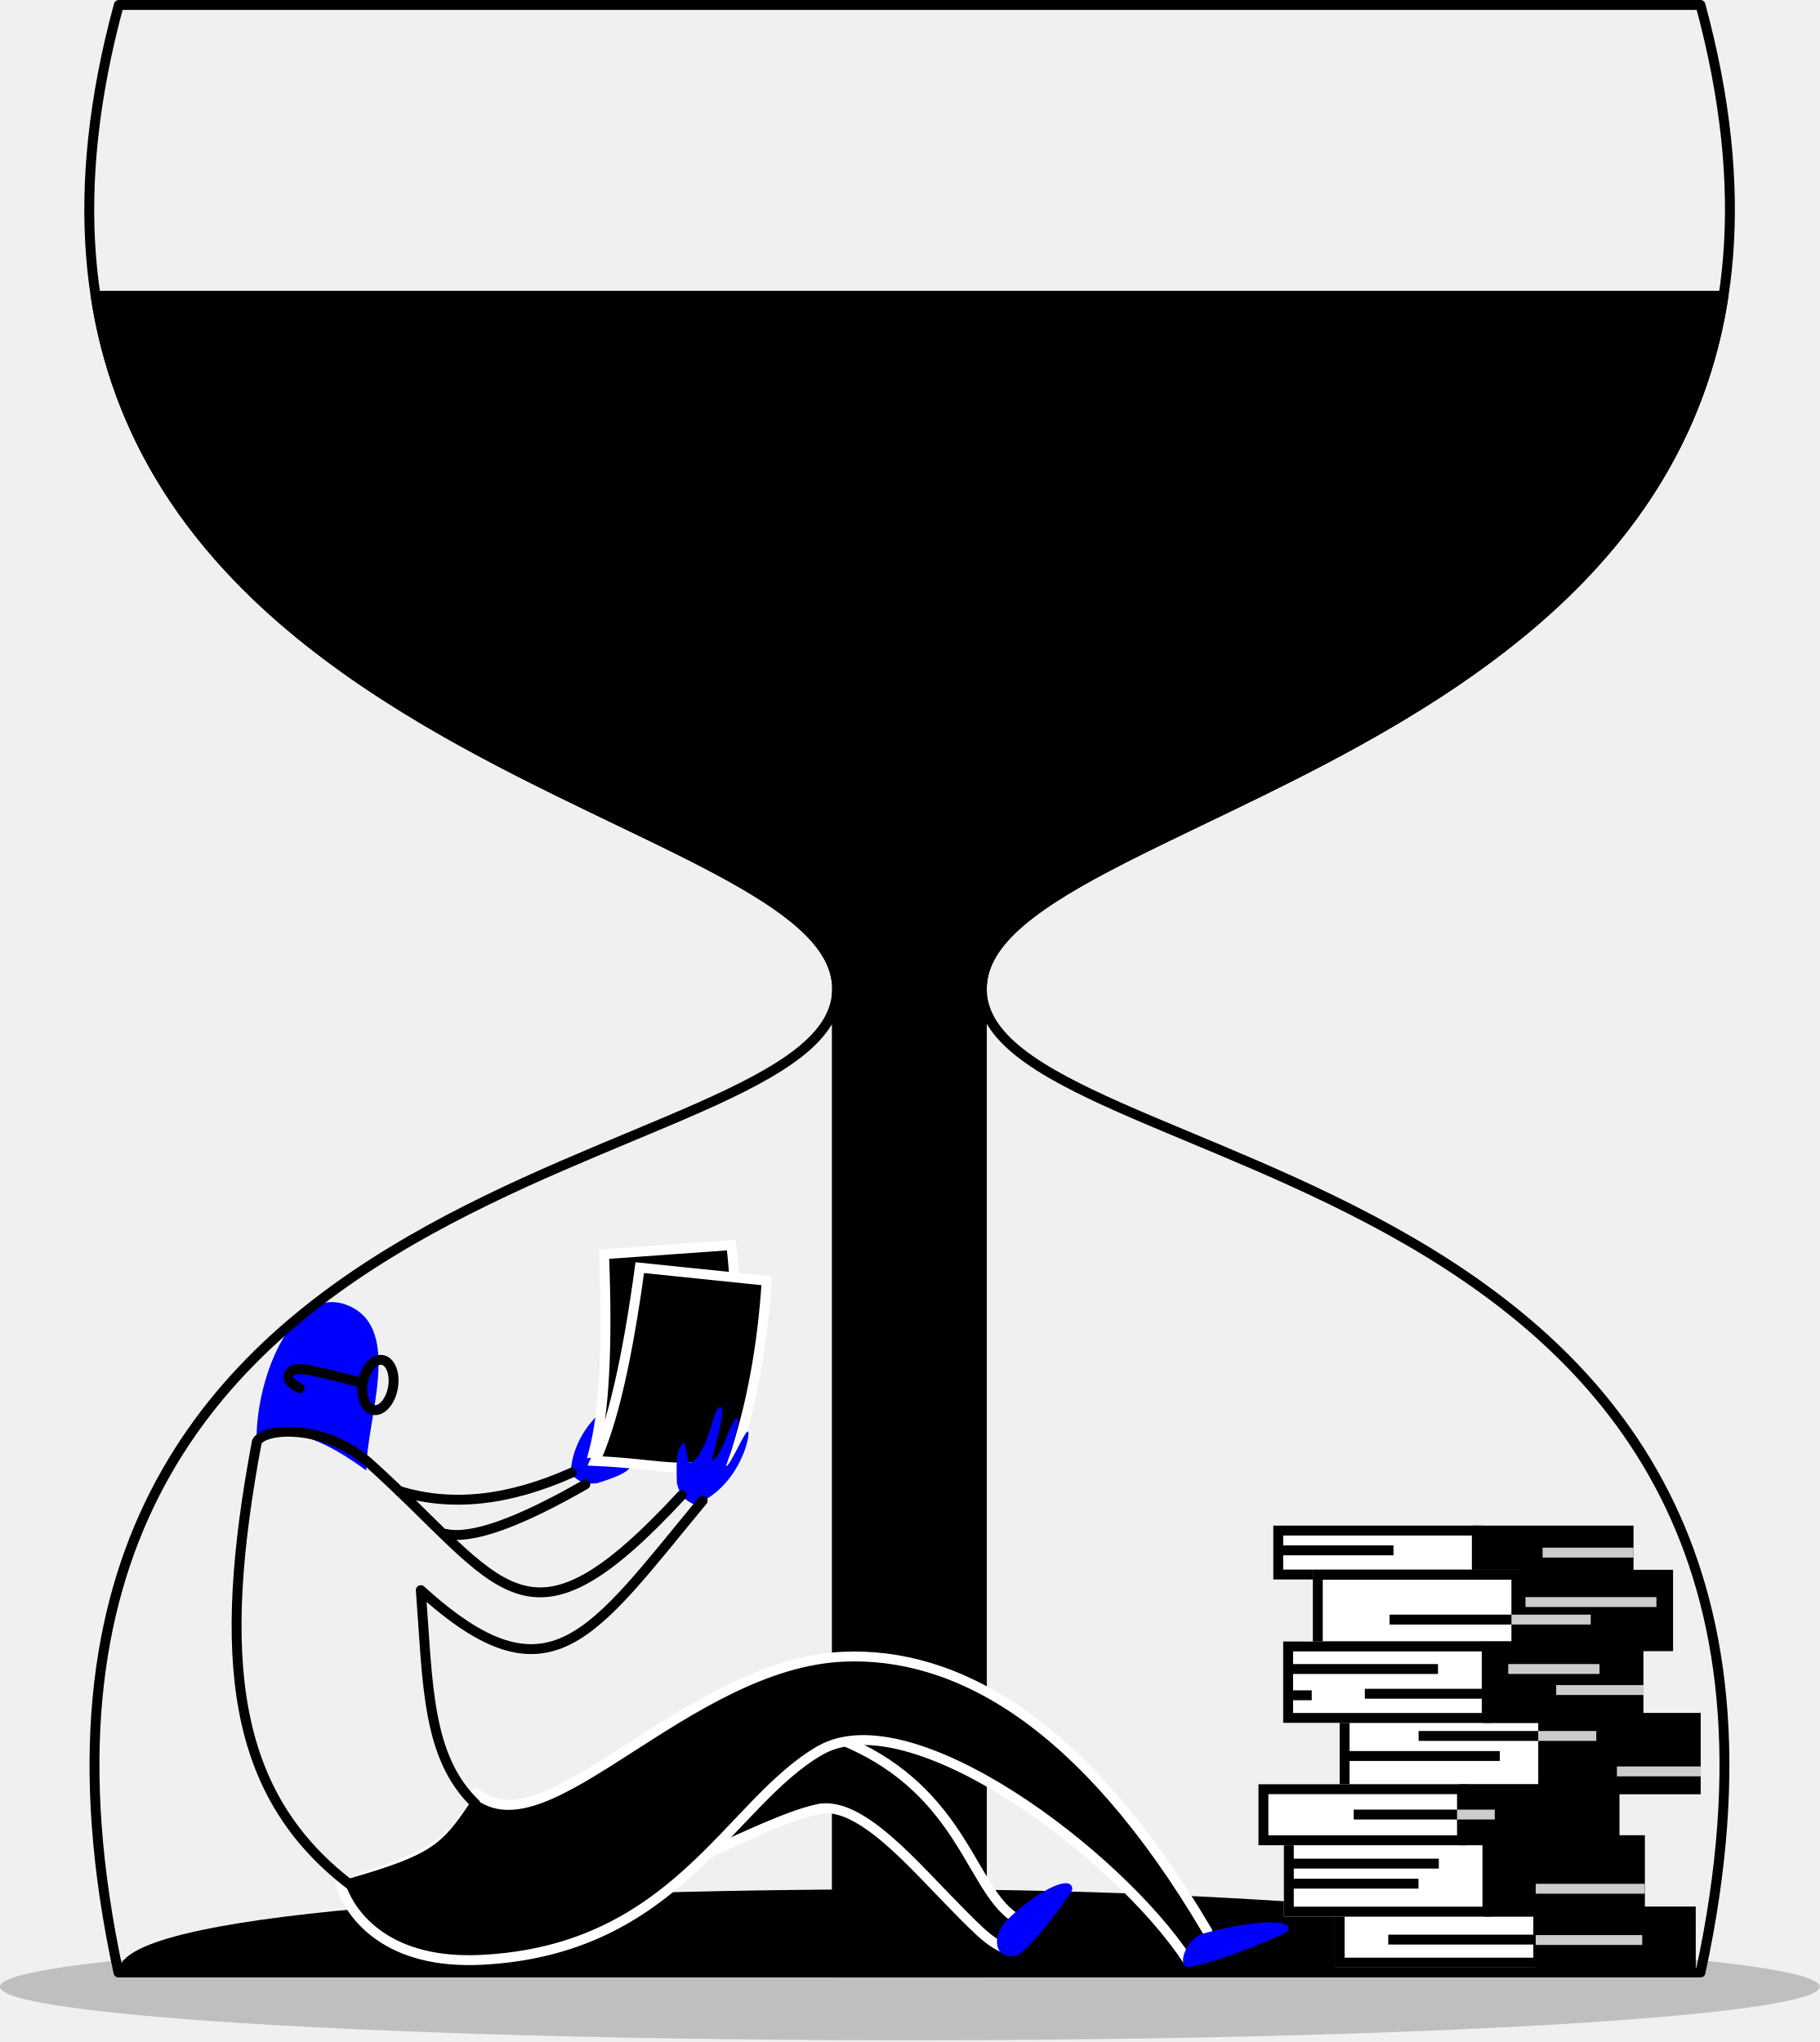
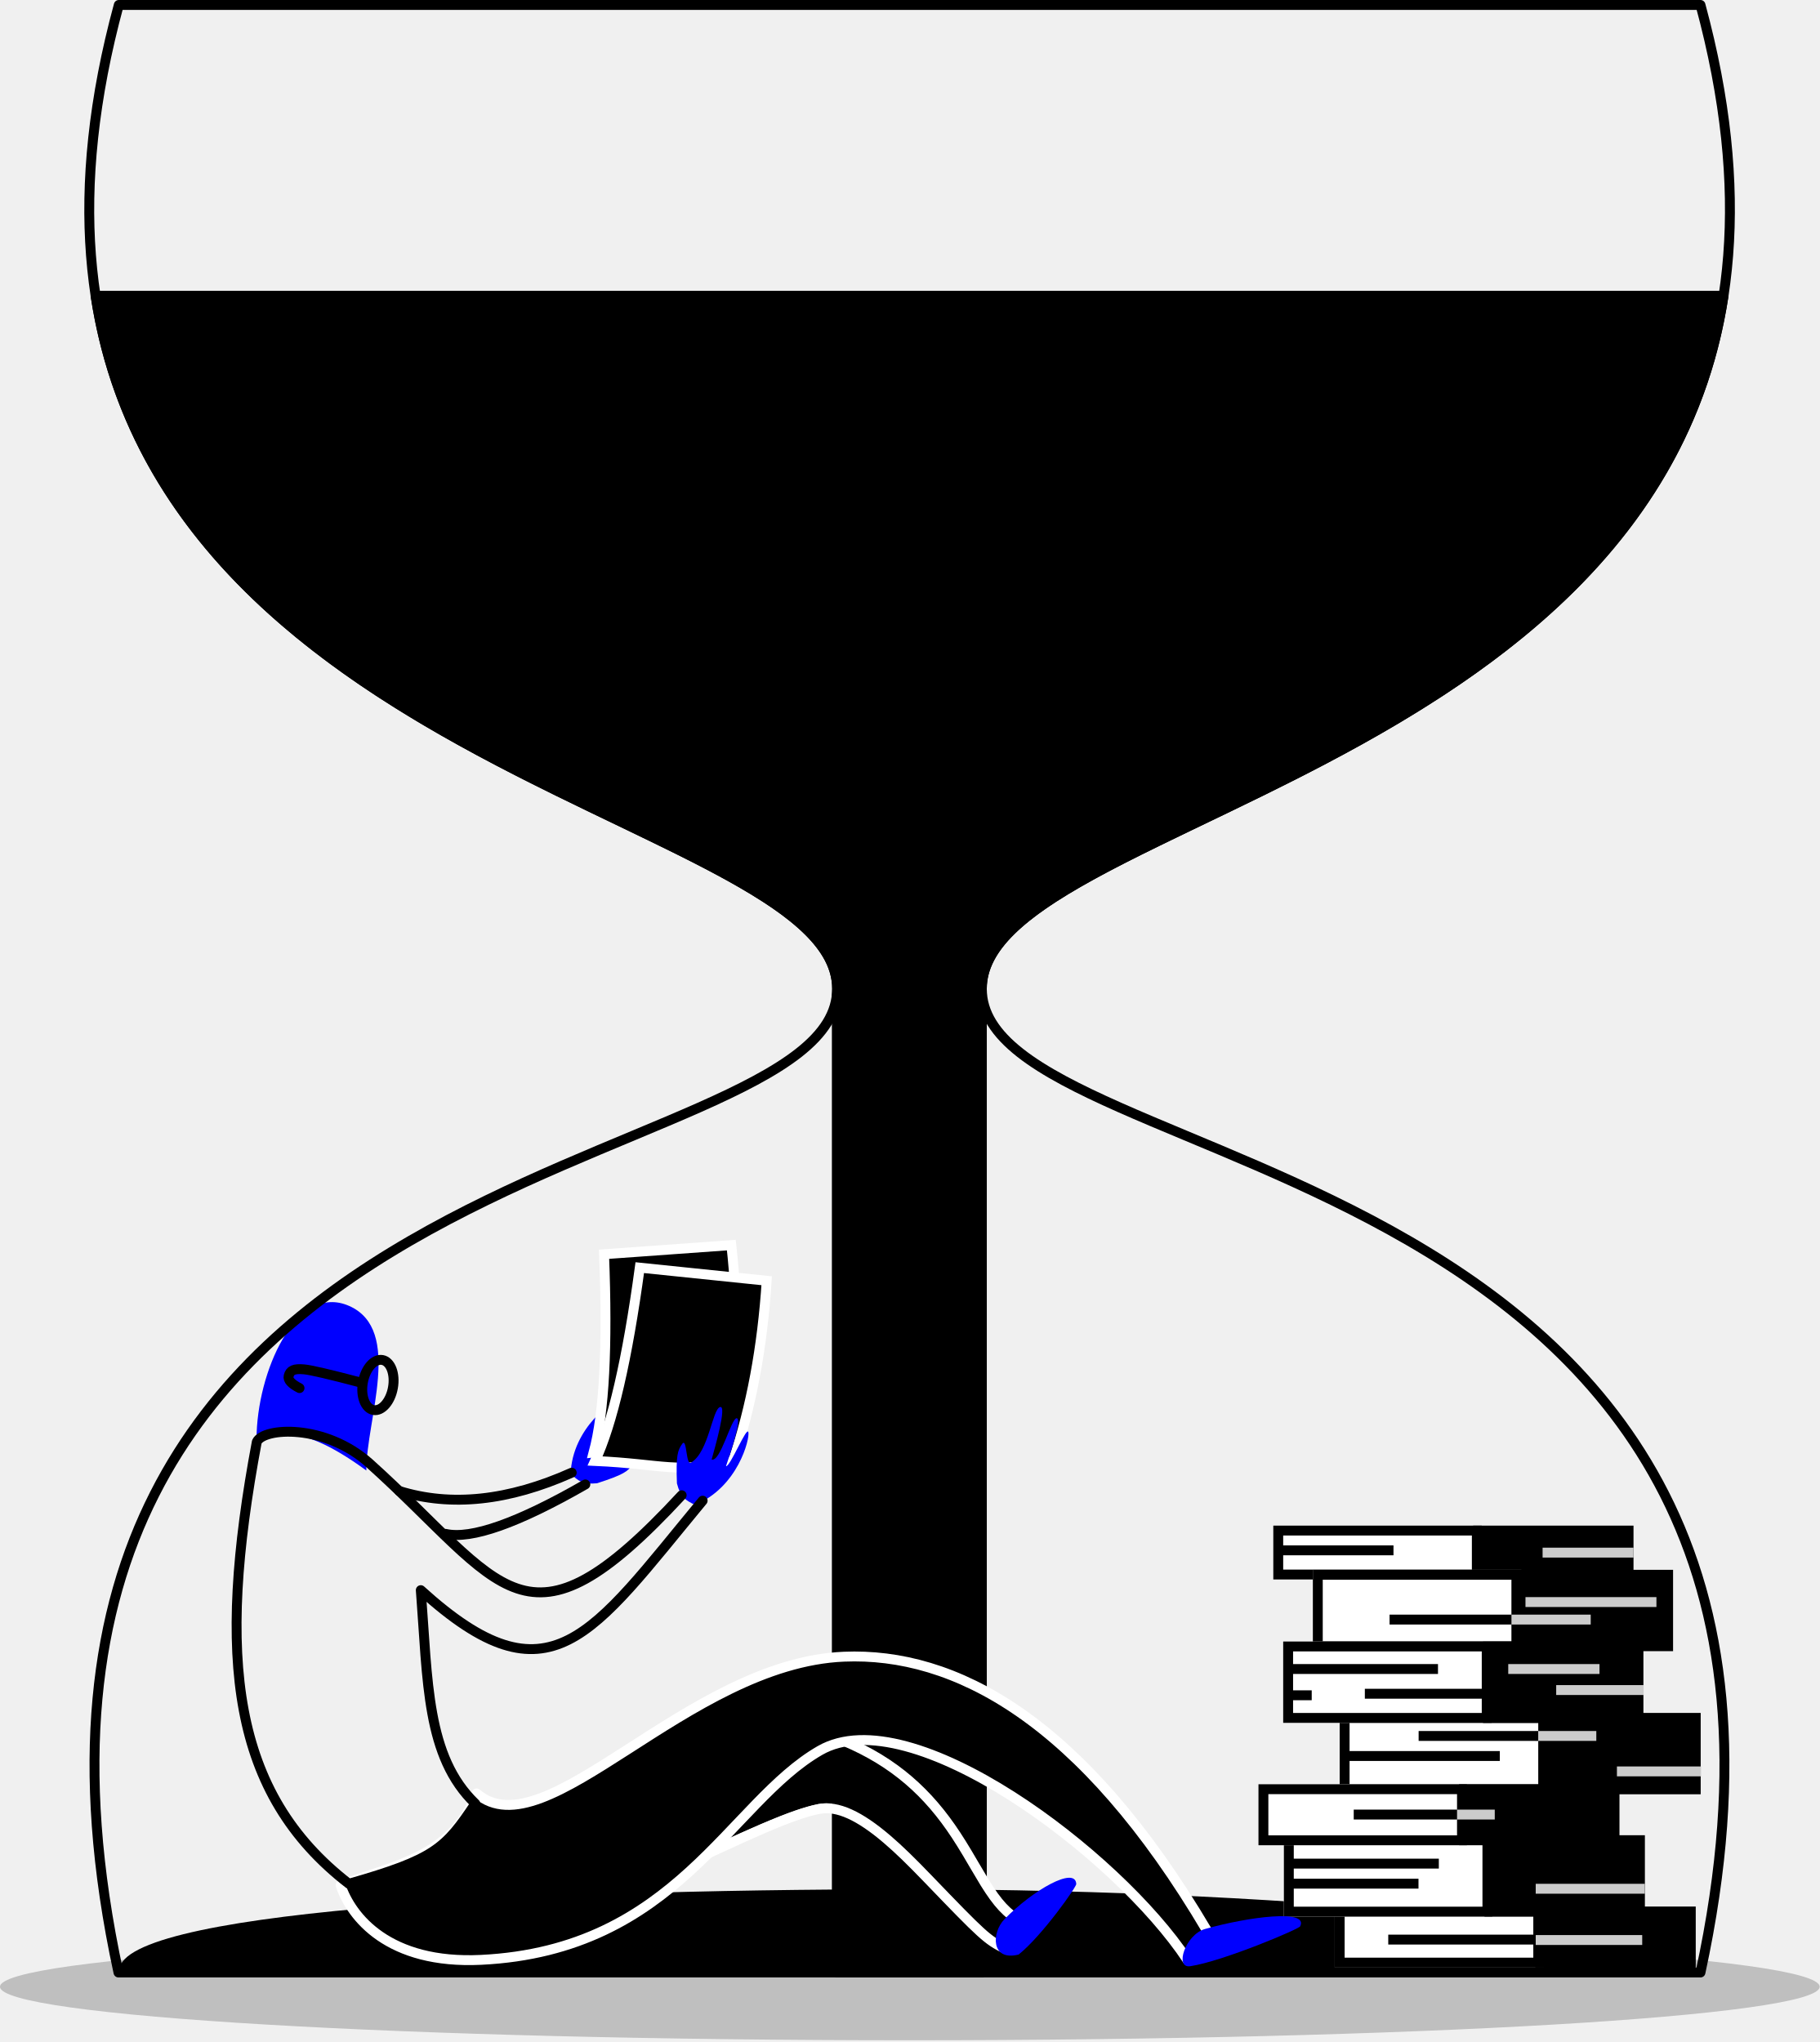
<svg xmlns="http://www.w3.org/2000/svg" xmlns:xlink="http://www.w3.org/1999/xlink" width="368px" height="413px" viewBox="0 0 368 413" version="1.1">
  <defs>
    <path d="M97.375,393.093 C112.333,389.052 152.981,366.35 165.409,363.895 C177.836,361.439 193.798,387.444 203.678,392.213 C204.511,392.615 207.83,389.292 205.9,388.348 C194.788,382.911 195.186,360.47 166.408,350.555 C137.629,340.641 86.907,393.093 97.375,393.093 Z" id="path-1" />
    <rect id="path-2" x="0.424" y="0.584" width="42.159" height="12.339" />
    <rect id="path-3" x="-5.68434189e-14" y="0.54" width="42.159" height="10.892" />
    <rect id="path-4" x="0.141" y="0.159" width="42.159" height="16.452" />
    <rect id="path-5" x="-5.68434189e-14" y="0.479" width="42.159" height="16.452" />
    <rect id="path-6" x="0.424" y="0.424" width="42.159" height="16.452" />
    <rect id="path-7" x="0" y="0.848" width="42.159" height="12.339" />
    <rect id="path-8" x="-5.68434189e-14" y="0.979" width="42.159" height="16.452" />
  </defs>
  <g id="Page-1" stroke="none" stroke-width="1" fill="none" fill-rule="evenodd">
-     <g id="Artboard" transform="translate(-454, -50)">
+     <g id="illustrations" transform="translate(-454, -50)">
      <g id="hourglass" transform="translate(454, 51)">
        <ellipse id="Oval-2" fill="#000000" opacity="0.204" cx="184" cy="400.825" rx="184" ry="10.825" />
        <path d="M24.17,381.111 C22.299,393.222 103.861,397.943 183.553,397.943 C263.244,397.943 345.413,389.527 342.936,381.111 C303.295,381.111 64.558,381.111 24.17,381.111 Z" id="Path-8-Copy" fill="#000000" transform="translate(183.5642, 389.5272) scale(1, -1) translate(-183.5642, -389.5272) " />
        <path d="M169.237,397.943 L169.237,200.149 C169.273,199.761 169.292,199.369 169.292,198.972 C169.292,165.367 33.993,155.14 19.33,58.819 L348.559,58.819 C333.855,155.14 198.559,165.367 198.559,198.972 C198.559,199.06 198.561,265.384 198.566,397.943 L169.237,397.943 Z M198.566,199.368 L198.566,397.943 M169.237,200.149 L169.237,397.943" id="Combined-Shape" stroke="#000000" stroke-width="2" fill="#000000" stroke-linecap="round" stroke-linejoin="round" />
        <path d="M51.879,290.139 C51.879,276.61 59.867,258.293 70.677,263.158 C81.487,268.022 74.082,286.003 74.082,296.416 C59.007,285.371 55.354,290.139 51.879,290.139 Z" id="Path-10" fill="#0000FF" />
        <path d="M117.969,299.48 C115.115,290.518 121.083,282.357 122.297,281.755 C123.511,281.153 119.292,289.063 119.935,289.641 C121.377,287.264 125.256,280.938 125.983,281.755 C126.711,282.572 121.243,290.014 122.834,291.001 C123.985,289.353 129.309,281.36 129.883,282.9 C130.457,284.441 124.463,290.405 125.022,294.471 C124.9,296.098 129.485,291.889 129.092,293.483 C128.699,295.078 128.103,296.015 123.649,299.48 C120.984,300.739 119.97,300.339 117.969,299.48 Z" id="Path-4-Copy-2" fill="#0000FF" transform="translate(123.5632, 290.9819) rotate(20) translate(-123.5632, -290.9819) " />
        <g id="Group-2" transform="translate(135.211, 272.2152) rotate(25) translate(-135.211, -272.2152) translate(113.211, 245.2152)" fill="#000000" stroke="#FFFFFF" stroke-width="2">
          <path d="M4.336,11.653 L28.717,3.206 C33.606,15.731 36.684,27.683 37.953,39.063 C28.887,46.344 25.395,45.647 12.673,50.905 C12.673,42.612 9.894,29.528 4.336,11.653 Z" id="Path-12-Copy" transform="translate(21.14419, 27.05561) rotate(-10) translate(-21.14419, -27.05561) " />
          <path d="M9.605,14.209 L33.986,5.763 C38.875,18.288 41.954,30.24 43.222,41.619 C34.157,48.9 30.664,48.204 17.943,53.461 C17.943,45.168 15.163,32.084 9.605,14.209 Z" id="Path-12" />
        </g>
        <path d="M137.869,302.122 C135.014,293.161 140.983,285 142.197,284.398 C143.411,283.796 139.192,291.706 139.835,292.284 C141.277,289.907 145.155,283.581 145.883,284.398 C146.611,285.214 141.142,292.656 142.734,293.644 C143.885,291.996 149.209,284.002 149.783,285.543 C150.357,287.084 144.362,293.048 144.922,297.114 C144.8,298.741 149.385,294.531 148.992,296.126 C148.599,297.721 148.003,298.658 143.549,302.122 C140.884,303.382 139.869,302.982 137.869,302.122 Z" id="Path-4-Copy" fill="#0000FF" transform="translate(143.4628, 293.6248) scale(-1, 1) rotate(-50) translate(-143.4628, -293.6248) " />
        <g id="Path-11-Copy" stroke-linecap="round" stroke-linejoin="round">
          <use fill="#000000" fill-rule="evenodd" xlink:href="#path-1" />
          <path stroke="#FFFFFF" stroke-width="2" d="M97.375,394.093 C95.336,394.093 94.566,392.597 95.201,390.561 C95.683,389.014 96.962,386.922 98.911,384.435 C102.916,379.326 109.366,373.023 116.553,367.323 C135.049,352.652 153.6,345.086 166.733,349.61 C177.755,353.407 185.262,359.13 191.188,367.083 C192.685,369.092 194.033,371.161 195.591,373.765 C195.837,374.176 198.435,378.619 199.162,379.794 C201.716,383.92 203.745,386.18 206.34,387.45 C207.968,388.247 207.769,389.902 206.617,391.396 C205.626,392.681 204.262,393.605 203.243,393.113 C199.678,391.392 198.639,390.394 187.711,379.038 C184.292,375.486 181.845,373.093 179.418,371.015 C173.855,366.252 169.365,364.132 165.602,364.876 C160.354,365.913 152.478,369.389 131.109,379.595 C130.983,379.656 130.983,379.656 130.857,379.716 C111.744,388.844 103.689,392.423 97.636,394.058 L97.508,394.093 L97.375,394.093 Z" />
        </g>
-         <path d="M213.3,383.059 C205.504,383.645 196.995,386.87 199.426,389.168 C199.426,389.548 211.075,390.555 216.696,389.419 C221.123,386.233 216.806,382.796 213.3,383.059 Z" id="Path-6-Copy-2" fill="#0000FF" transform="translate(208.7903, 386.4943) scale(-1, 1) rotate(50) translate(-208.7903, -386.4943) " />
+         <path d="M213.854,382.167 C205.528,382.793 196.442,386.236 199.038,388.69 C199.038,389.096 211.477,390.171 217.48,388.959 C222.207,385.557 217.598,381.886 213.854,382.167 Z" id="Path-6-Copy-2" fill="#0000FF" transform="translate(209.0379, 385.8352) scale(-1, 1) rotate(50) translate(-209.0379, -385.8352) " />
        <path d="M244.171,389.604 C218.702,346.431 192.877,333.15 170.686,334.069 C138.852,335.387 110.34,373.745 96.378,361.725 C91.532,374.723 79.337,376.332 68.88,380.293 C71.031,386.736 78.568,396.292 97.262,395.387 C136.84,393.473 147.438,363.617 165.831,353.037 C184.225,342.457 226.05,374.061 240.128,395.387" id="Path-11" stroke="#FFFFFF" stroke-width="2" fill="#000000" stroke-linecap="round" stroke-linejoin="round" />
        <path d="M142.099,302.517 C119.589,329.694 111.229,344.357 85.099,320.612 C86.538,339.174 86.196,354.267 96.128,363.797 C90.083,372.862 87.935,375.04 70.554,379.999 C46.91,361.717 43.711,334.441 51.933,290.631 C53.231,287.727 65.718,286.855 74.8,295.039 C101.947,319.496 106.092,335.756 137.855,301.416" id="Path-9" stroke="#000000" stroke-width="2" stroke-linecap="round" stroke-linejoin="round" />
        <g id="pile" transform="translate(254.5039, 307.0206)">
          <g id="Group-8" transform="translate(15, 77)">
            <g id="Rectangle-Copy-8">
              <use fill="#FFFFFF" fill-rule="evenodd" xlink:href="#path-2" />
              <rect stroke="#000000" stroke-width="2" x="1.424" y="1.584" width="40.159" height="10.339" />
            </g>
            <rect id="Rectangle-Copy-9" fill="#000000" x="41" y="0.584" width="32.432" height="12.339" />
            <path d="M12.249,7.267 L41.041,7.267" id="Line-Copy-13" stroke="#000000" stroke-width="2" stroke-linecap="square" />
            <path d="M42.069,7.352 L61.607,7.352" id="Line-Copy-27" stroke="#CCCCCC" stroke-width="2" stroke-linecap="square" />
          </g>
          <g id="Group-5" transform="translate(3, 0)">
            <g id="Rectangle-Copy-12">
              <use fill="#FFFFFF" fill-rule="evenodd" xlink:href="#path-3" />
              <rect stroke="#000000" stroke-width="2" x="1" y="1.54" width="40.159" height="8.892" />
            </g>
            <rect id="Rectangle-Copy-13" fill="#000000" x="40.416" y="0.54" width="32.432" height="10.892" />
            <path d="M1.996,5.542 L23.306,5.542" id="Line-Copy-31" stroke="#000000" stroke-width="2" stroke-linecap="square" />
            <path d="M55.461,6 L71.852,6" id="Line-Copy-41" stroke="#CCCCCC" stroke-width="2" stroke-linecap="square" />
          </g>
          <g id="Group" transform="translate(5, 63)">
            <g id="Rectangle-Copy-6">
              <use fill="#FFFFFF" fill-rule="evenodd" xlink:href="#path-4" />
              <rect stroke="#000000" stroke-width="2" x="1.141" y="1.159" width="40.159" height="14.452" />
            </g>
            <rect id="Rectangle-Copy-7" fill="#000000" x="40.717" y="0.159" width="32.432" height="16.452" />
            <path d="M1.684,5.9 L30.476,5.9" id="Line-Copy-8" stroke="#000000" stroke-width="2" stroke-linecap="square" />
            <path d="M52.069,10.985 L72.134,10.985" id="Line-Copy-23" stroke="#CCCCCC" stroke-width="2" stroke-linecap="square" />
            <path d="M1.684,9.956 L26.362,9.956" id="Line-Copy-9" stroke="#000000" stroke-width="2" stroke-linecap="square" />
          </g>
          <g id="Group-4" transform="translate(11, 9)">
            <g id="Rectangle-Copy-10">
              <use fill="#FFFFFF" fill-rule="evenodd" xlink:href="#path-5" />
              <rect stroke="#000000" stroke-width="2" x="1" y="1.479" width="40.159" height="14.452" />
            </g>
            <rect id="Rectangle-Copy-11" fill="#000000" x="40.416" y="0.479" width="32.432" height="16.452" />
            <path d="M44,7 L68.482,7" id="Line-Copy-42" stroke="#CCCCCC" stroke-width="2" stroke-linecap="square" />
            <path d="M16.514,10.542 L39.166,10.542" id="Line-Copy-34" stroke="#000000" stroke-width="2" stroke-linecap="square" />
            <path d="M41.179,10.542 L55.193,10.542" id="Line-Copy-43" stroke="#CCCCCC" stroke-width="2" stroke-linecap="square" />
          </g>
          <g id="Group-7" transform="translate(16, 38)">
            <g id="Rectangle-Copy-2">
              <use fill="#FFFFFF" fill-rule="evenodd" xlink:href="#path-6" />
              <rect stroke="#000000" stroke-width="2" x="1.424" y="1.424" width="40.159" height="14.452" />
            </g>
            <rect id="Rectangle-Copy-3" fill="#000000" x="41" y="0.424" width="32.432" height="16.452" />
            <path d="M1.967,9.136 L31.81,9.136" id="Line-Copy-30" stroke="#000000" stroke-width="2" stroke-linecap="square" />
            <path d="M41,5.08 L51.324,5.08" id="Line-Copy-15" stroke="#CCCCCC" stroke-width="2" stroke-linecap="square" />
            <path d="M57.494,12.249 L72.496,12.249" id="Line-Copy-17" stroke="#CCCCCC" stroke-width="2" stroke-linecap="square" />
            <path d="M17.391,5.08 L39.576,5.08" id="Line-Copy-5" stroke="#000000" stroke-width="2" stroke-linecap="square" />
          </g>
          <g id="Group-3" transform="translate(0, 52)">
            <g id="Rectangle-Copy-4">
              <use fill="#FFFFFF" fill-rule="evenodd" xlink:href="#path-7" />
              <rect stroke="#000000" stroke-width="2" x="1" y="1.848" width="40.159" height="10.339" />
            </g>
            <rect id="Rectangle-Copy-5" fill="#000000" x="40.576" y="0.848" width="32.432" height="12.339" />
            <path d="M41.207,6.979 L46.787,6.979" id="Line-Copy-14" stroke="#CCCCCC" stroke-width="2" stroke-linecap="square" />
            <path d="M20.267,6.979 L39.15,6.979" id="Line-Copy-7" stroke="#000000" stroke-width="2" stroke-linecap="square" />
          </g>
          <g id="Group-6" transform="translate(5, 23)">
            <g id="Rectangle">
              <use fill="#FFFFFF" fill-rule="evenodd" xlink:href="#path-8" />
              <rect stroke="#000000" stroke-width="2" x="1" y="1.979" width="40.159" height="14.452" />
            </g>
            <rect id="Rectangle-Copy" fill="#000000" x="40.416" y="1" width="32.432" height="16.452" />
            <path d="M1.514,6.542 L30.306,6.542" id="Line" stroke="#000000" stroke-width="2" stroke-linecap="square" />
            <path d="M56.211,10.797 L71.896,10.797" id="Line-Copy-18" stroke="#CCCCCC" stroke-width="2" stroke-linecap="square" />
            <path d="M46.514,6.542 L62.967,6.542" id="Line-Copy-20" stroke="#CCCCCC" stroke-width="2" stroke-linecap="square" />
            <path d="M17.514,11.542 L42.193,11.542" id="Line-Copy-3" stroke="#000000" stroke-width="2" stroke-linecap="square" />
            <path d="M1.684,11.853 L4.769,11.853" id="Line-Copy-4" stroke="#000000" stroke-width="2" stroke-linecap="square" />
          </g>
        </g>
-         <path d="M254.847,388.048 C246.734,388.658 236.062,391.045 238.592,393.436 C238.592,393.832 253.776,394.618 259.626,393.436 C262.527,392.85 258.496,387.774 254.847,388.048 Z" id="Path-6-Copy" fill="#0000FF" transform="translate(249.4157, 391.0492) scale(-1, 1) rotate(20) translate(-249.4157, -391.0492) " />
+         <path d="M256.699,386.85 C247.58,387.536 235.584,390.219 238.428,392.906 C238.428,393.351 255.495,394.234 262.07,392.906 C265.33,392.248 260.8,386.542 256.699,386.85 Z" id="Path-6-Copy" fill="#0000FF" transform="translate(250.5934, 390.2232) scale(-1, 1) rotate(20) translate(-250.5934, -390.2232) " />
        <path d="M169.292,198.972 C169.292,238.436 -12.567,229.147 23.956,397.943 L343.896,397.943 C380.419,229.147 198.559,238.436 198.559,198.972 C198.559,159.508 385.15,152.285 343.896,1.01285668e-13 L24.023,1.01285668e-13 C-17.299,152.285 169.292,159.508 169.292,198.972 Z" id="Path-7" stroke="#000000" stroke-width="2" stroke-linecap="round" stroke-linejoin="round" />
        <path d="M80.736,300.55 C91.209,303.804 102.838,302.571 115.624,296.853" id="Path-14" stroke="#000000" stroke-width="2" stroke-linecap="round" stroke-linejoin="round" />
        <path d="M90.115,309.228 C95.317,310.392 104.737,307.06 118.376,299.233" id="Path-15" stroke="#000000" stroke-width="2" stroke-linecap="round" stroke-linejoin="round" />
        <ellipse id="Oval-3" stroke="#000000" stroke-width="2" transform="translate(76.42947, 279.1208) rotate(10) translate(-76.42947, -279.1208) " cx="76.429" cy="279.121" rx="3.085" ry="5.141" />
        <path d="M73.059,278.653 C66.737,276.983 62.887,276.084 61.509,275.958 C59.442,275.768 58.657,276.142 58.37,277.306 C58.179,278.081 58.914,278.894 60.575,279.744" id="Path-13" stroke="#000000" stroke-width="2" stroke-linecap="round" stroke-linejoin="round" />
      </g>
    </g>
  </g>
</svg>
